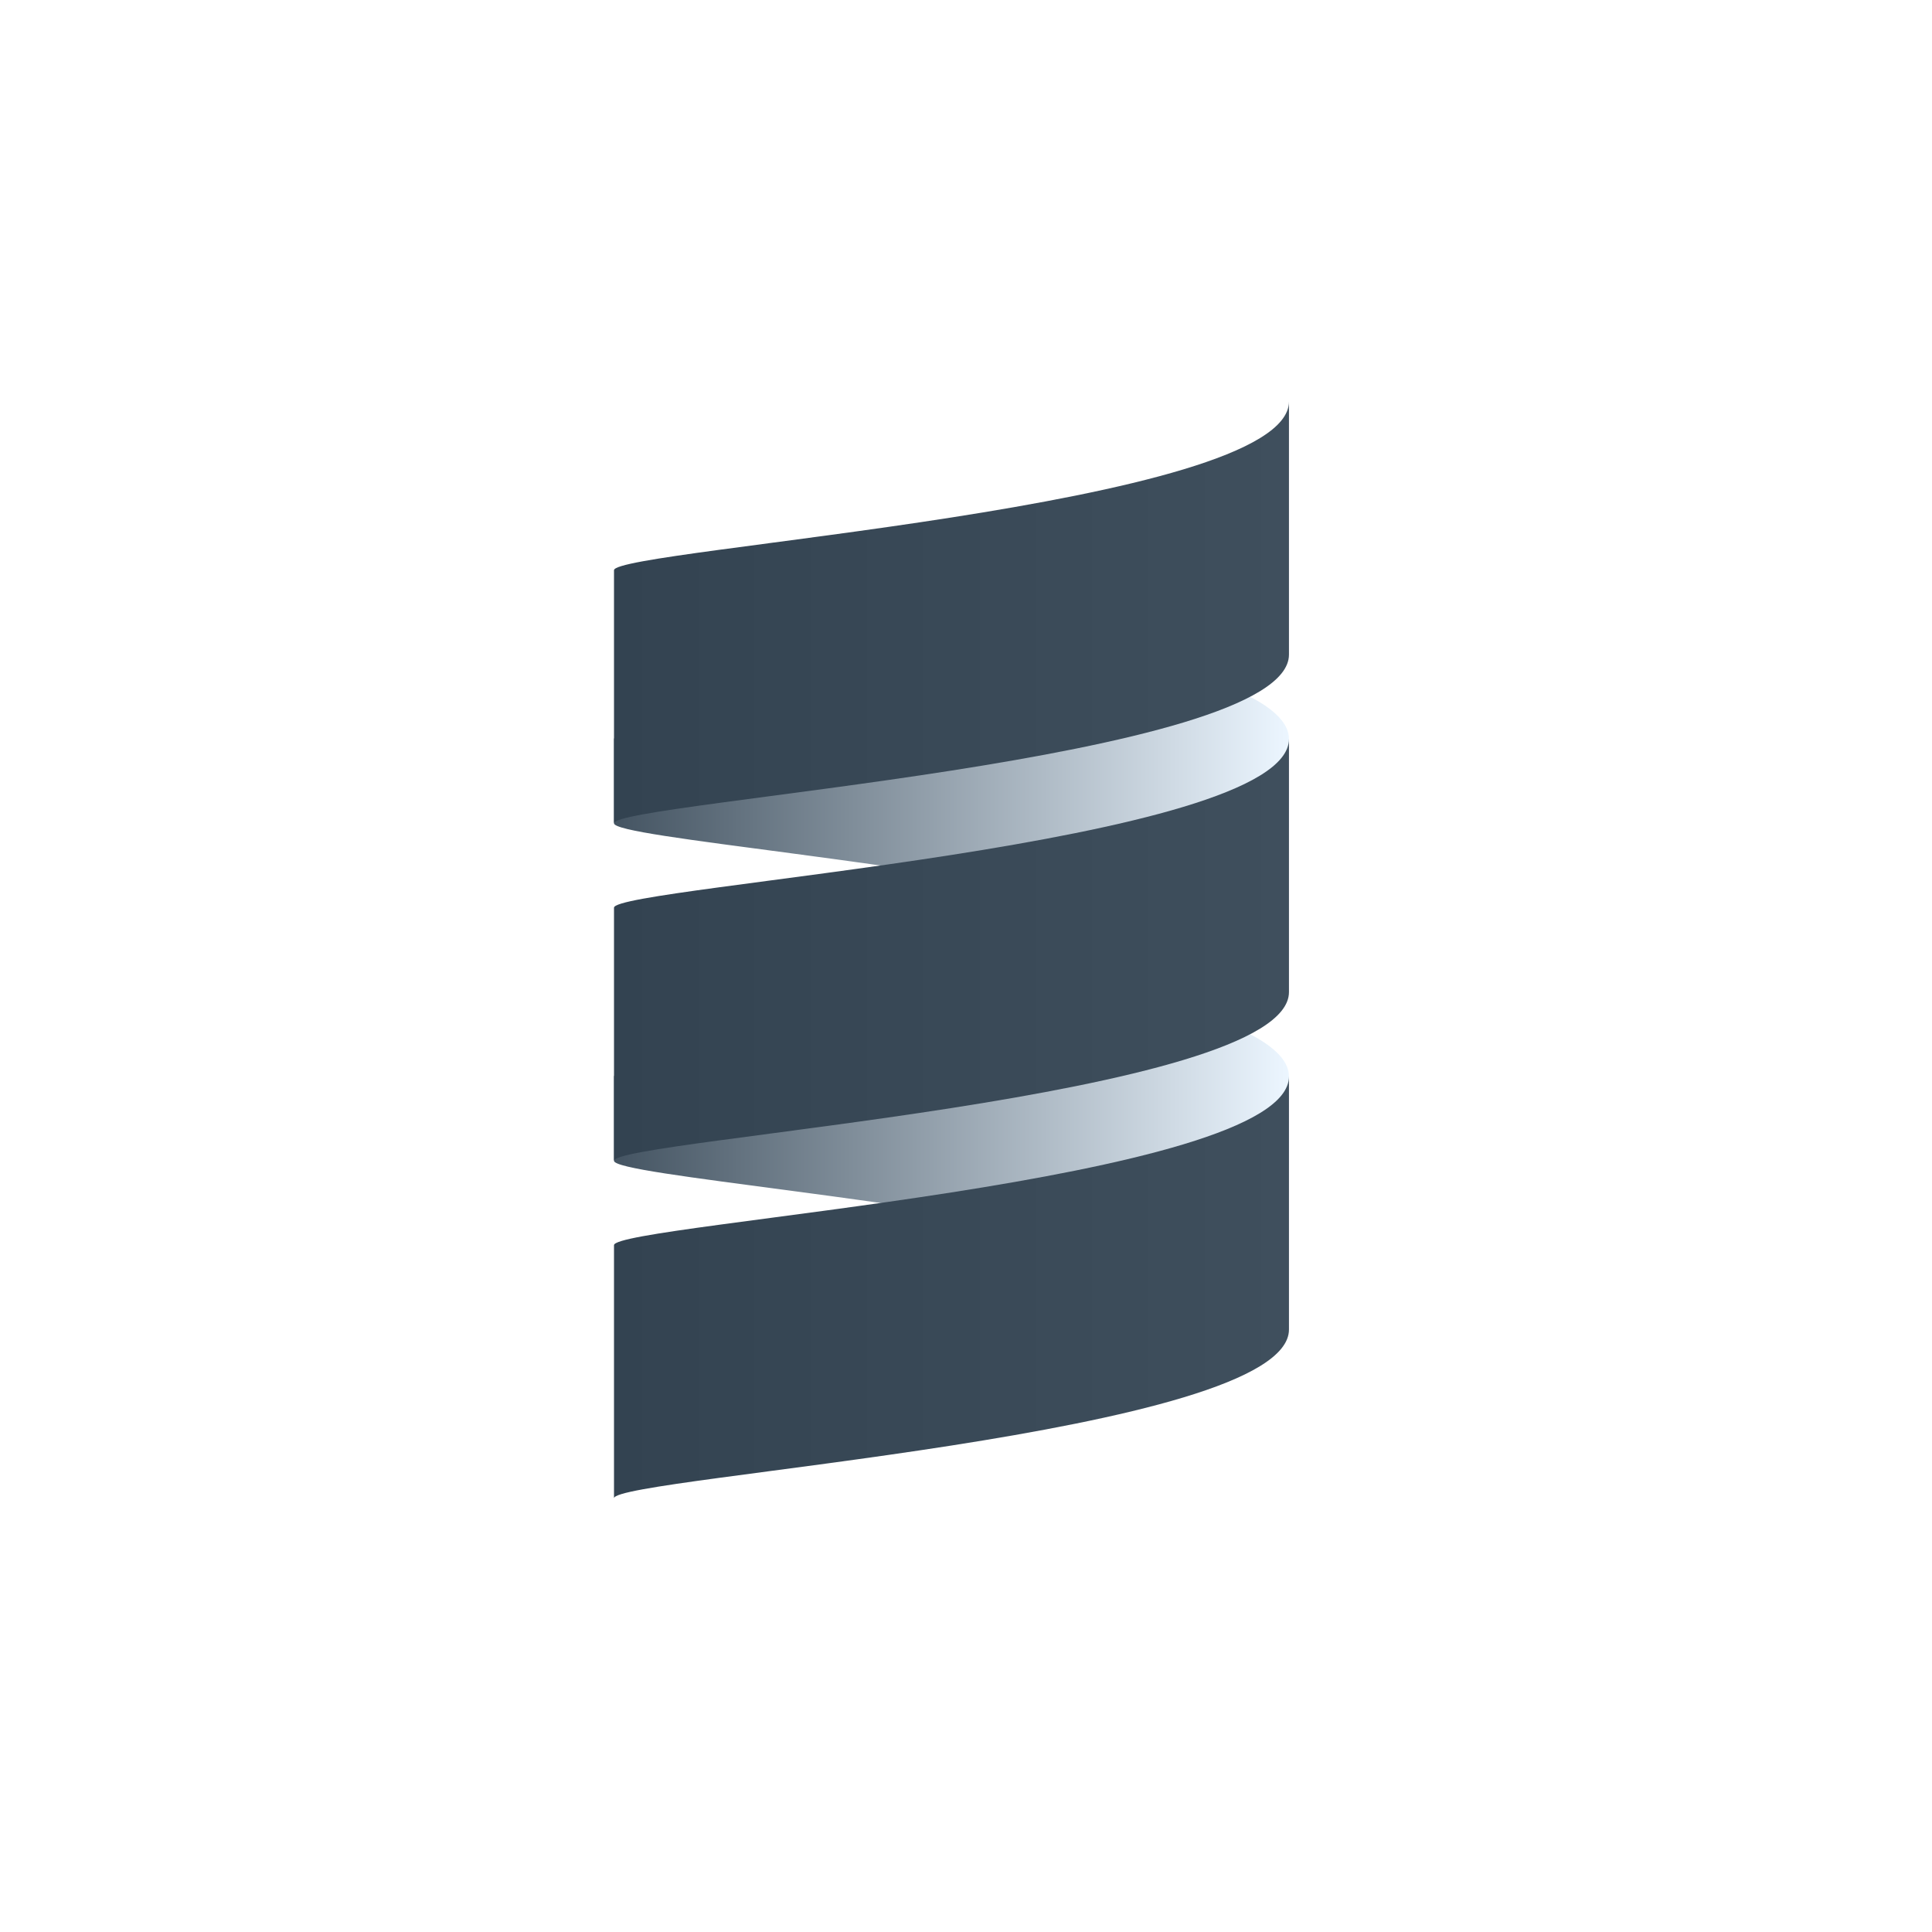
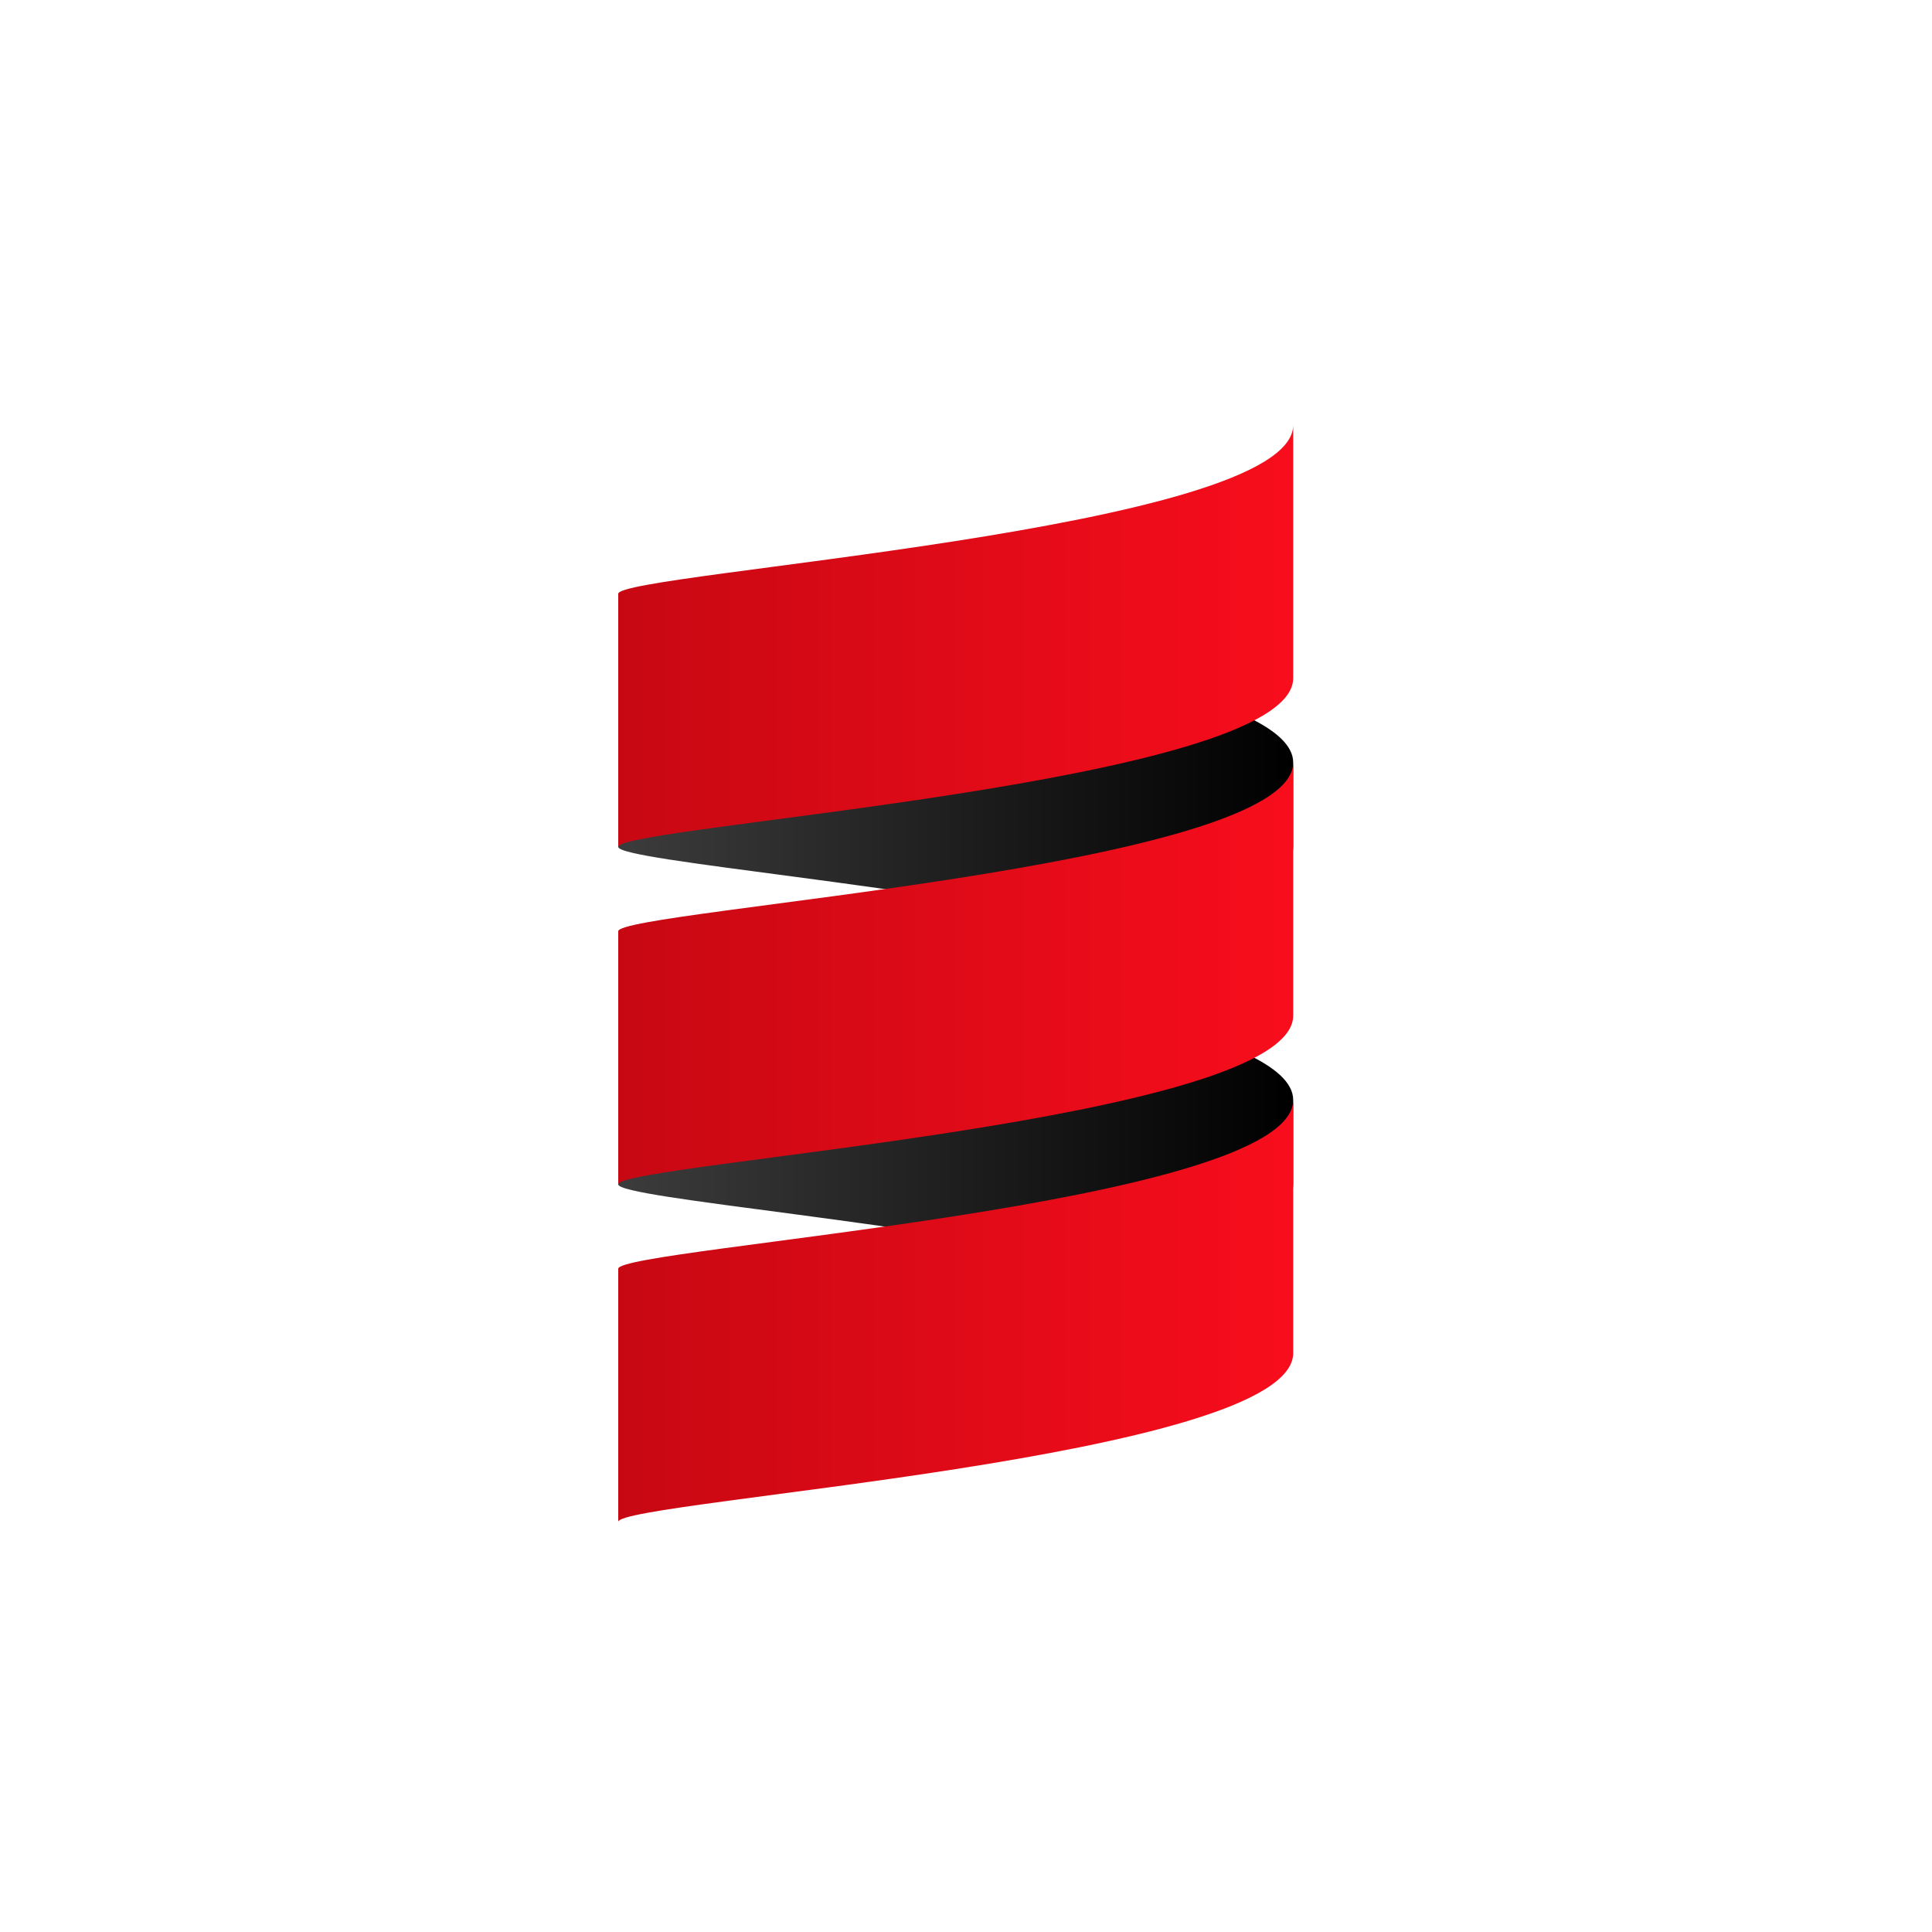
- <svg xmlns="http://www.w3.org/2000/svg" width="50px" height="50px" viewBox="0 0 50 50" version="1.1">
+ <svg xmlns="http://www.w3.org/2000/svg" width="50" height="50" viewBox="0 0 50 50">
  <defs>
-     <linearGradient x1="0%" y1="50%" x2="100%" y2="50%" id="linearGradient-1">
-       <stop stop-color="#445462" offset="0%" />
-       <stop stop-color="#ECF6FF" offset="100%" />
+     <linearGradient id="icon-scala-a" x1="0%" y1="50%" y2="50%">
+       <stop offset="0%" stop-color="#3C3C3C" />
+       <stop offset="100%" />
    </linearGradient>
-     <linearGradient x1="0%" y1="50%" x2="100%" y2="50%" id="linearGradient-2">
-       <stop stop-color="#334351" offset="0%" />
-       <stop stop-color="#3F4F5D" offset="100%" />
+     <linearGradient id="icon-scala-b" x1="0%" y1="50%" y2="50%">
+       <stop offset="0%" stop-color="#C70813" />
+       <stop offset="100%" stop-color="#F80D1C" />
    </linearGradient>
  </defs>
-   <g id="Habitat-SaaS-Home-&amp;-Pricing/desktop" stroke="none" stroke-width="1" fill="none" fill-rule="evenodd">
-     <g id="Habitat-Web-SaaS-Message-Home-(desktop)-V4" transform="translate(-1211, -737)" fill-rule="nonzero">
-       <g id="scala-disabled" transform="translate(1210, 736)">
-         <g id="scala">
-           <g transform="translate(0.890314, 0.390045)" id="Shape">
-             <path d="M16,30.651 L16,28.468 C16,28.1 23.941,27.483 29.114,26.284 C31.614,26.863 33.468,27.579 33.468,28.468 L33.468,30.651 C33.468,31.54 31.614,32.255 29.114,32.835 C23.941,31.635 16,31.019 16,30.651" fill="url(#linearGradient-1)" transform="translate(24.73382, 29.55937) scale(-1, 1) rotate(-180) translate(-24.73382, -29.55937) " />
-             <path d="M16,21.917 L16,19.734 C16,19.366 23.941,18.749 29.114,17.55 C31.614,18.13 33.468,18.845 33.468,19.734 L33.468,21.917 C33.468,22.806 31.614,23.521 29.114,24.101 C23.941,22.902 16,22.285 16,21.917" fill="url(#linearGradient-1)" transform="translate(24.73382, 20.82555) scale(-1, 1) rotate(-180) translate(-24.73382, -20.82555) " />
-             <path d="M16,26.284 L16,19.734 C16,20.28 33.468,21.371 33.468,24.101 L33.468,30.651 C33.468,27.922 16,26.83 16,26.284" fill="url(#linearGradient-2)" transform="translate(24.73382, 25.19246) scale(-1, 1) rotate(-180) translate(-24.73382, -25.19246) " />
-             <path d="M16,17.55 L16,11 C16,11.546 33.468,12.638 33.468,15.367 L33.468,21.917 C33.468,19.188 16,18.096 16,17.55" fill="url(#linearGradient-2)" transform="translate(24.73382, 16.45864) scale(-1, 1) rotate(-180) translate(-24.73382, -16.45864) " />
-             <path d="M16,35.018 L16,28.468 C16,29.014 33.468,30.105 33.468,32.835 L33.468,39.385 C33.468,36.656 16,35.564 16,35.018" fill="url(#linearGradient-2)" transform="translate(24.73382, 33.92629) scale(-1, 1) rotate(-180) translate(-24.73382, -33.92629) " />
-           </g>
-         </g>
-       </g>
-     </g>
+   <g fill="none" transform="translate(16 11)">
+     <path fill="url(#icon-scala-a)" d="M1.13686838e-13,19.651 L1.13686838e-13,17.468 C1.13686838e-13,17.1 7.941,16.483 13.114,15.284 C15.614,15.863 17.468,16.579 17.468,17.468 L17.468,19.651 C17.468,20.54 15.614,21.255 13.114,21.835 C7.941,20.635 1.13686838e-13,20.019 1.13686838e-13,19.651" transform="matrix(1 0 0 -1 0 37.119)" />
+     <path fill="url(#icon-scala-a)" d="M1.13686838e-13,10.917 L1.13686838e-13,8.734 C1.13686838e-13,8.366 7.941,7.749 13.114,6.55 C15.614,7.13 17.468,7.845 17.468,8.734 L17.468,10.917 C17.468,11.806 15.614,12.521 13.114,13.101 C7.941,11.902 1.13686838e-13,11.285 1.13686838e-13,10.917" transform="matrix(1 0 0 -1 0 19.651)" />
+     <path fill="url(#icon-scala-b)" d="M1.13686838e-13,15.284 L1.13686838e-13,8.734 C1.13686838e-13,9.28 17.468,10.371 17.468,13.101 L17.468,19.651 C17.468,16.922 1.13686838e-13,15.83 1.13686838e-13,15.284" transform="matrix(1 0 0 -1 0 28.385)" />
+     <path fill="url(#icon-scala-b)" d="M1.13686838e-13,6.55 L1.13686838e-13,-3.69482223e-13 C1.13686838e-13,0.546 17.468,1.638 17.468,4.367 L17.468,10.917 C17.468,8.188 1.13686838e-13,7.096 1.13686838e-13,6.55" transform="matrix(1 0 0 -1 0 10.917)" />
+     <path fill="url(#icon-scala-b)" d="M1.13686838e-13,24.018 L1.13686838e-13,17.468 C1.13686838e-13,18.014 17.468,19.105 17.468,21.835 L17.468,28.385 C17.468,25.656 1.13686838e-13,24.564 1.13686838e-13,24.018" transform="matrix(1 0 0 -1 0 45.853)" />
  </g>
</svg>
